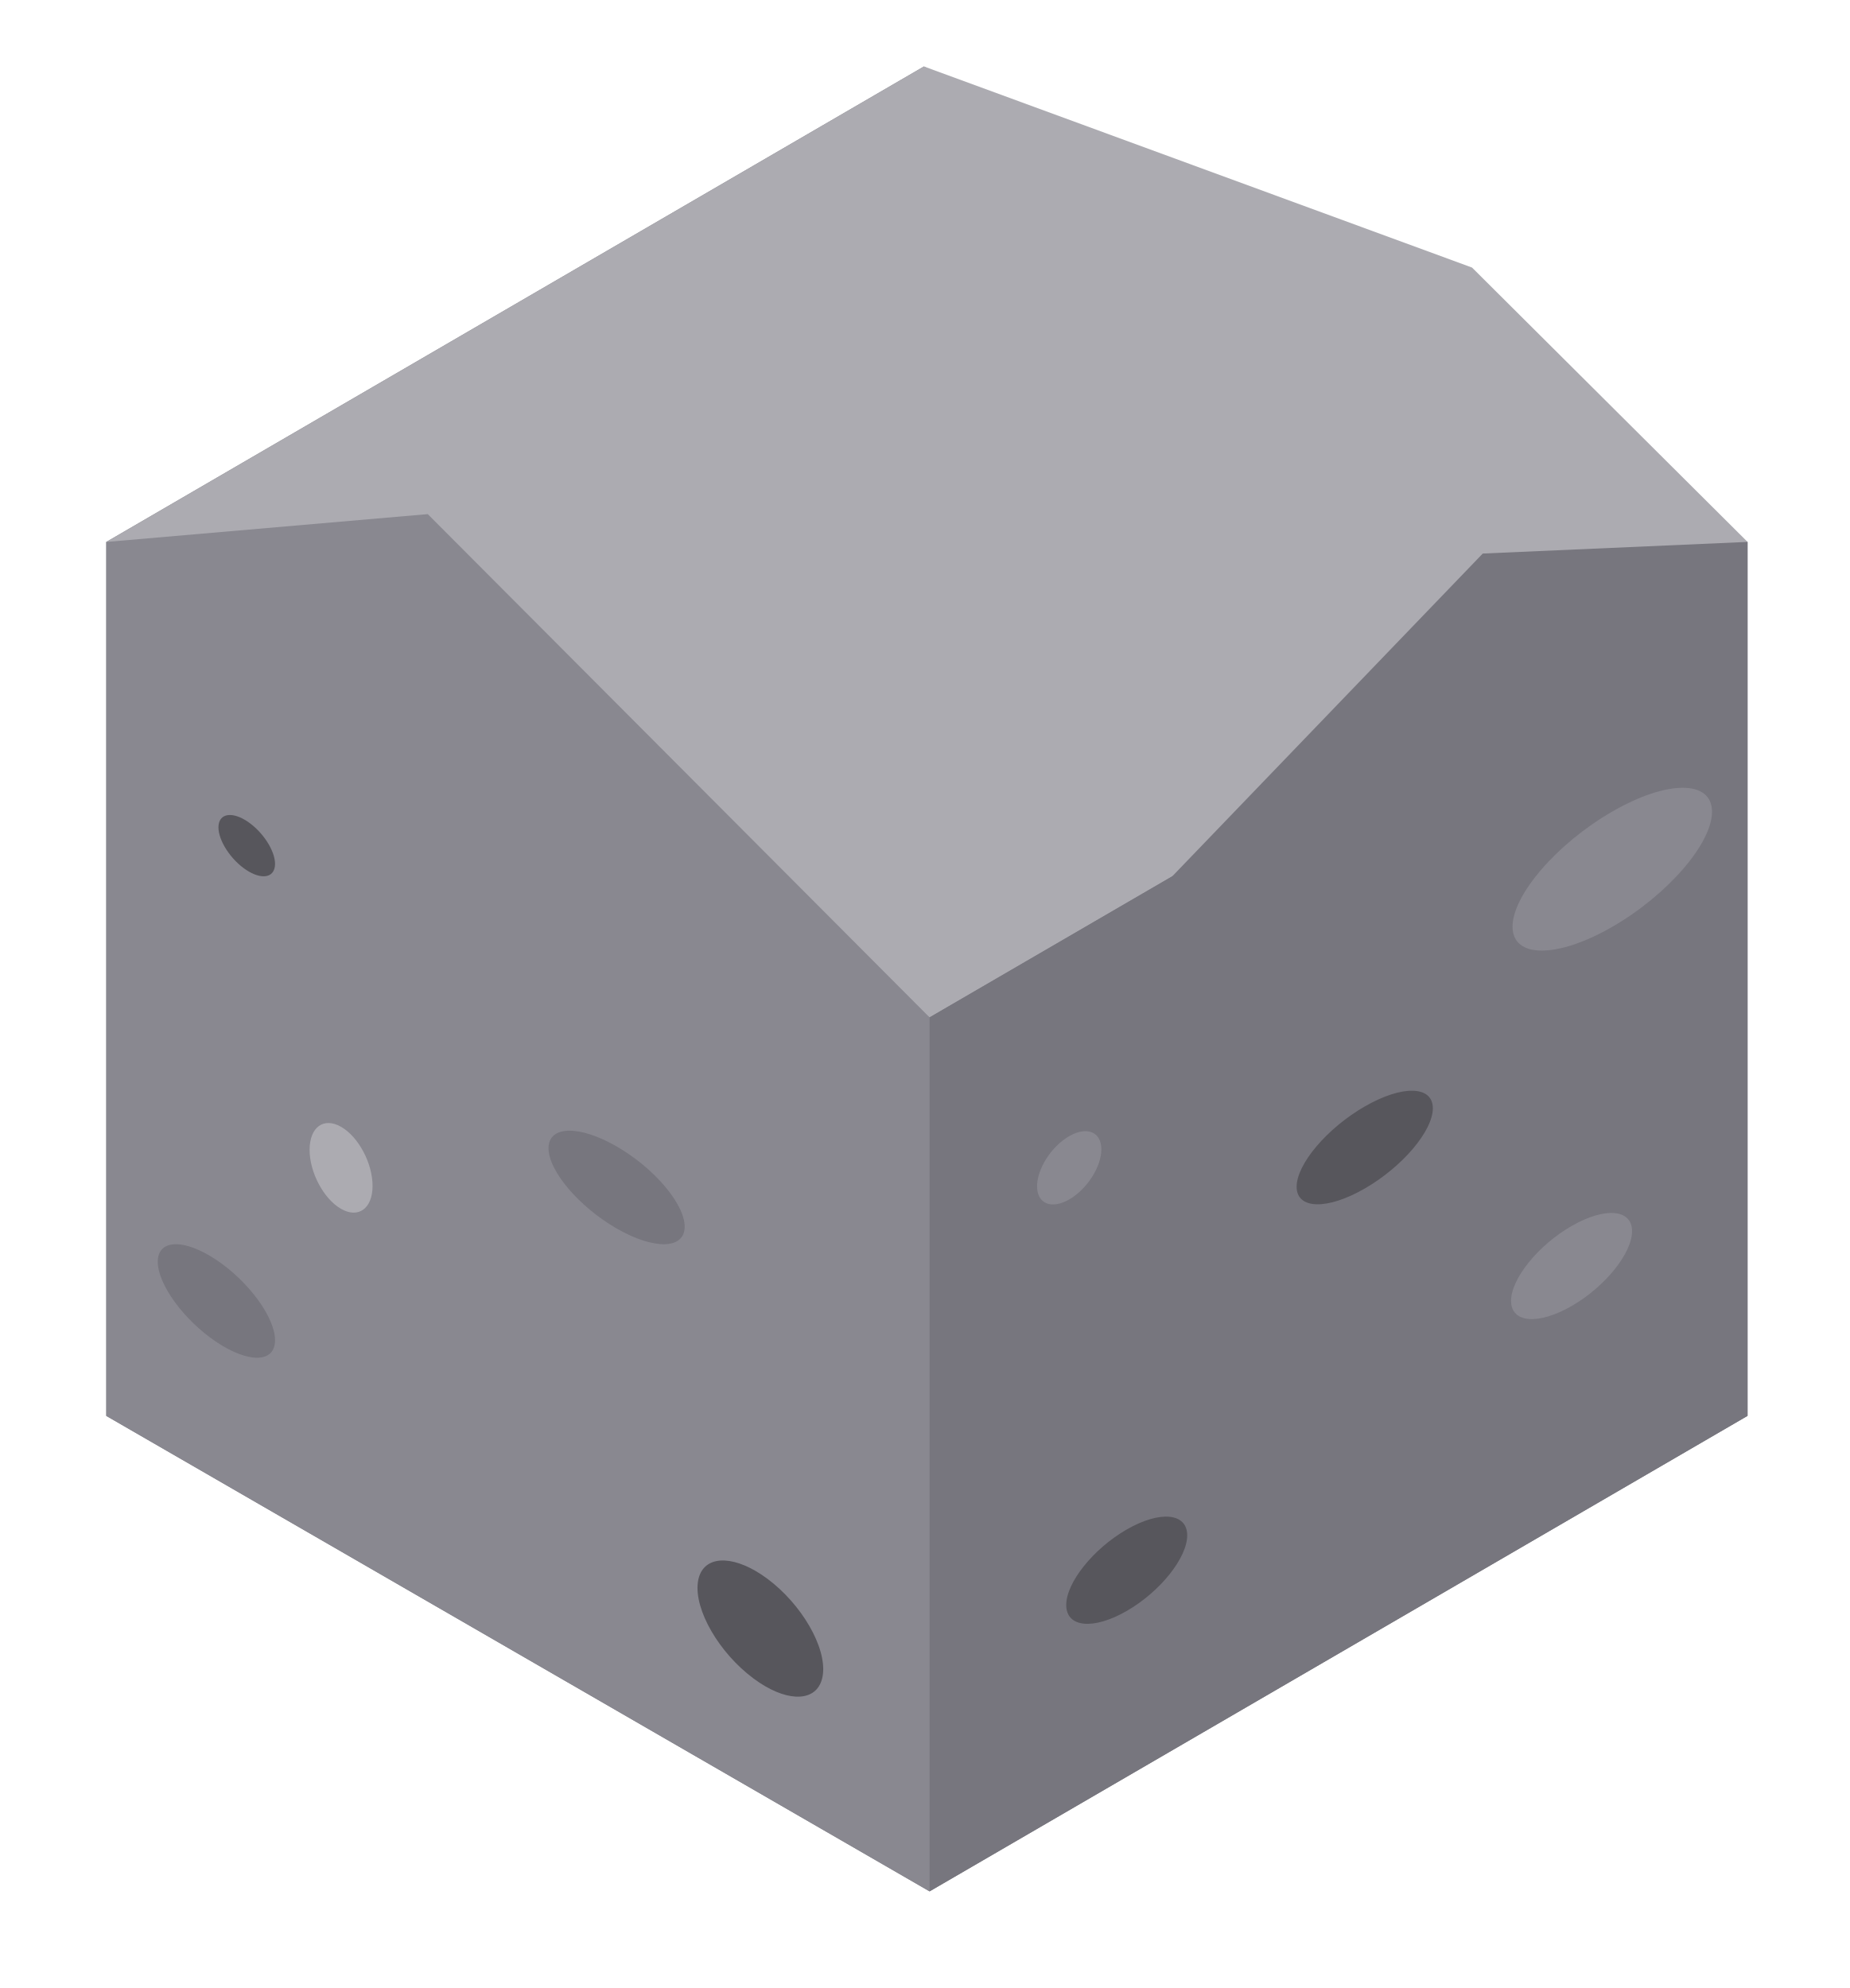
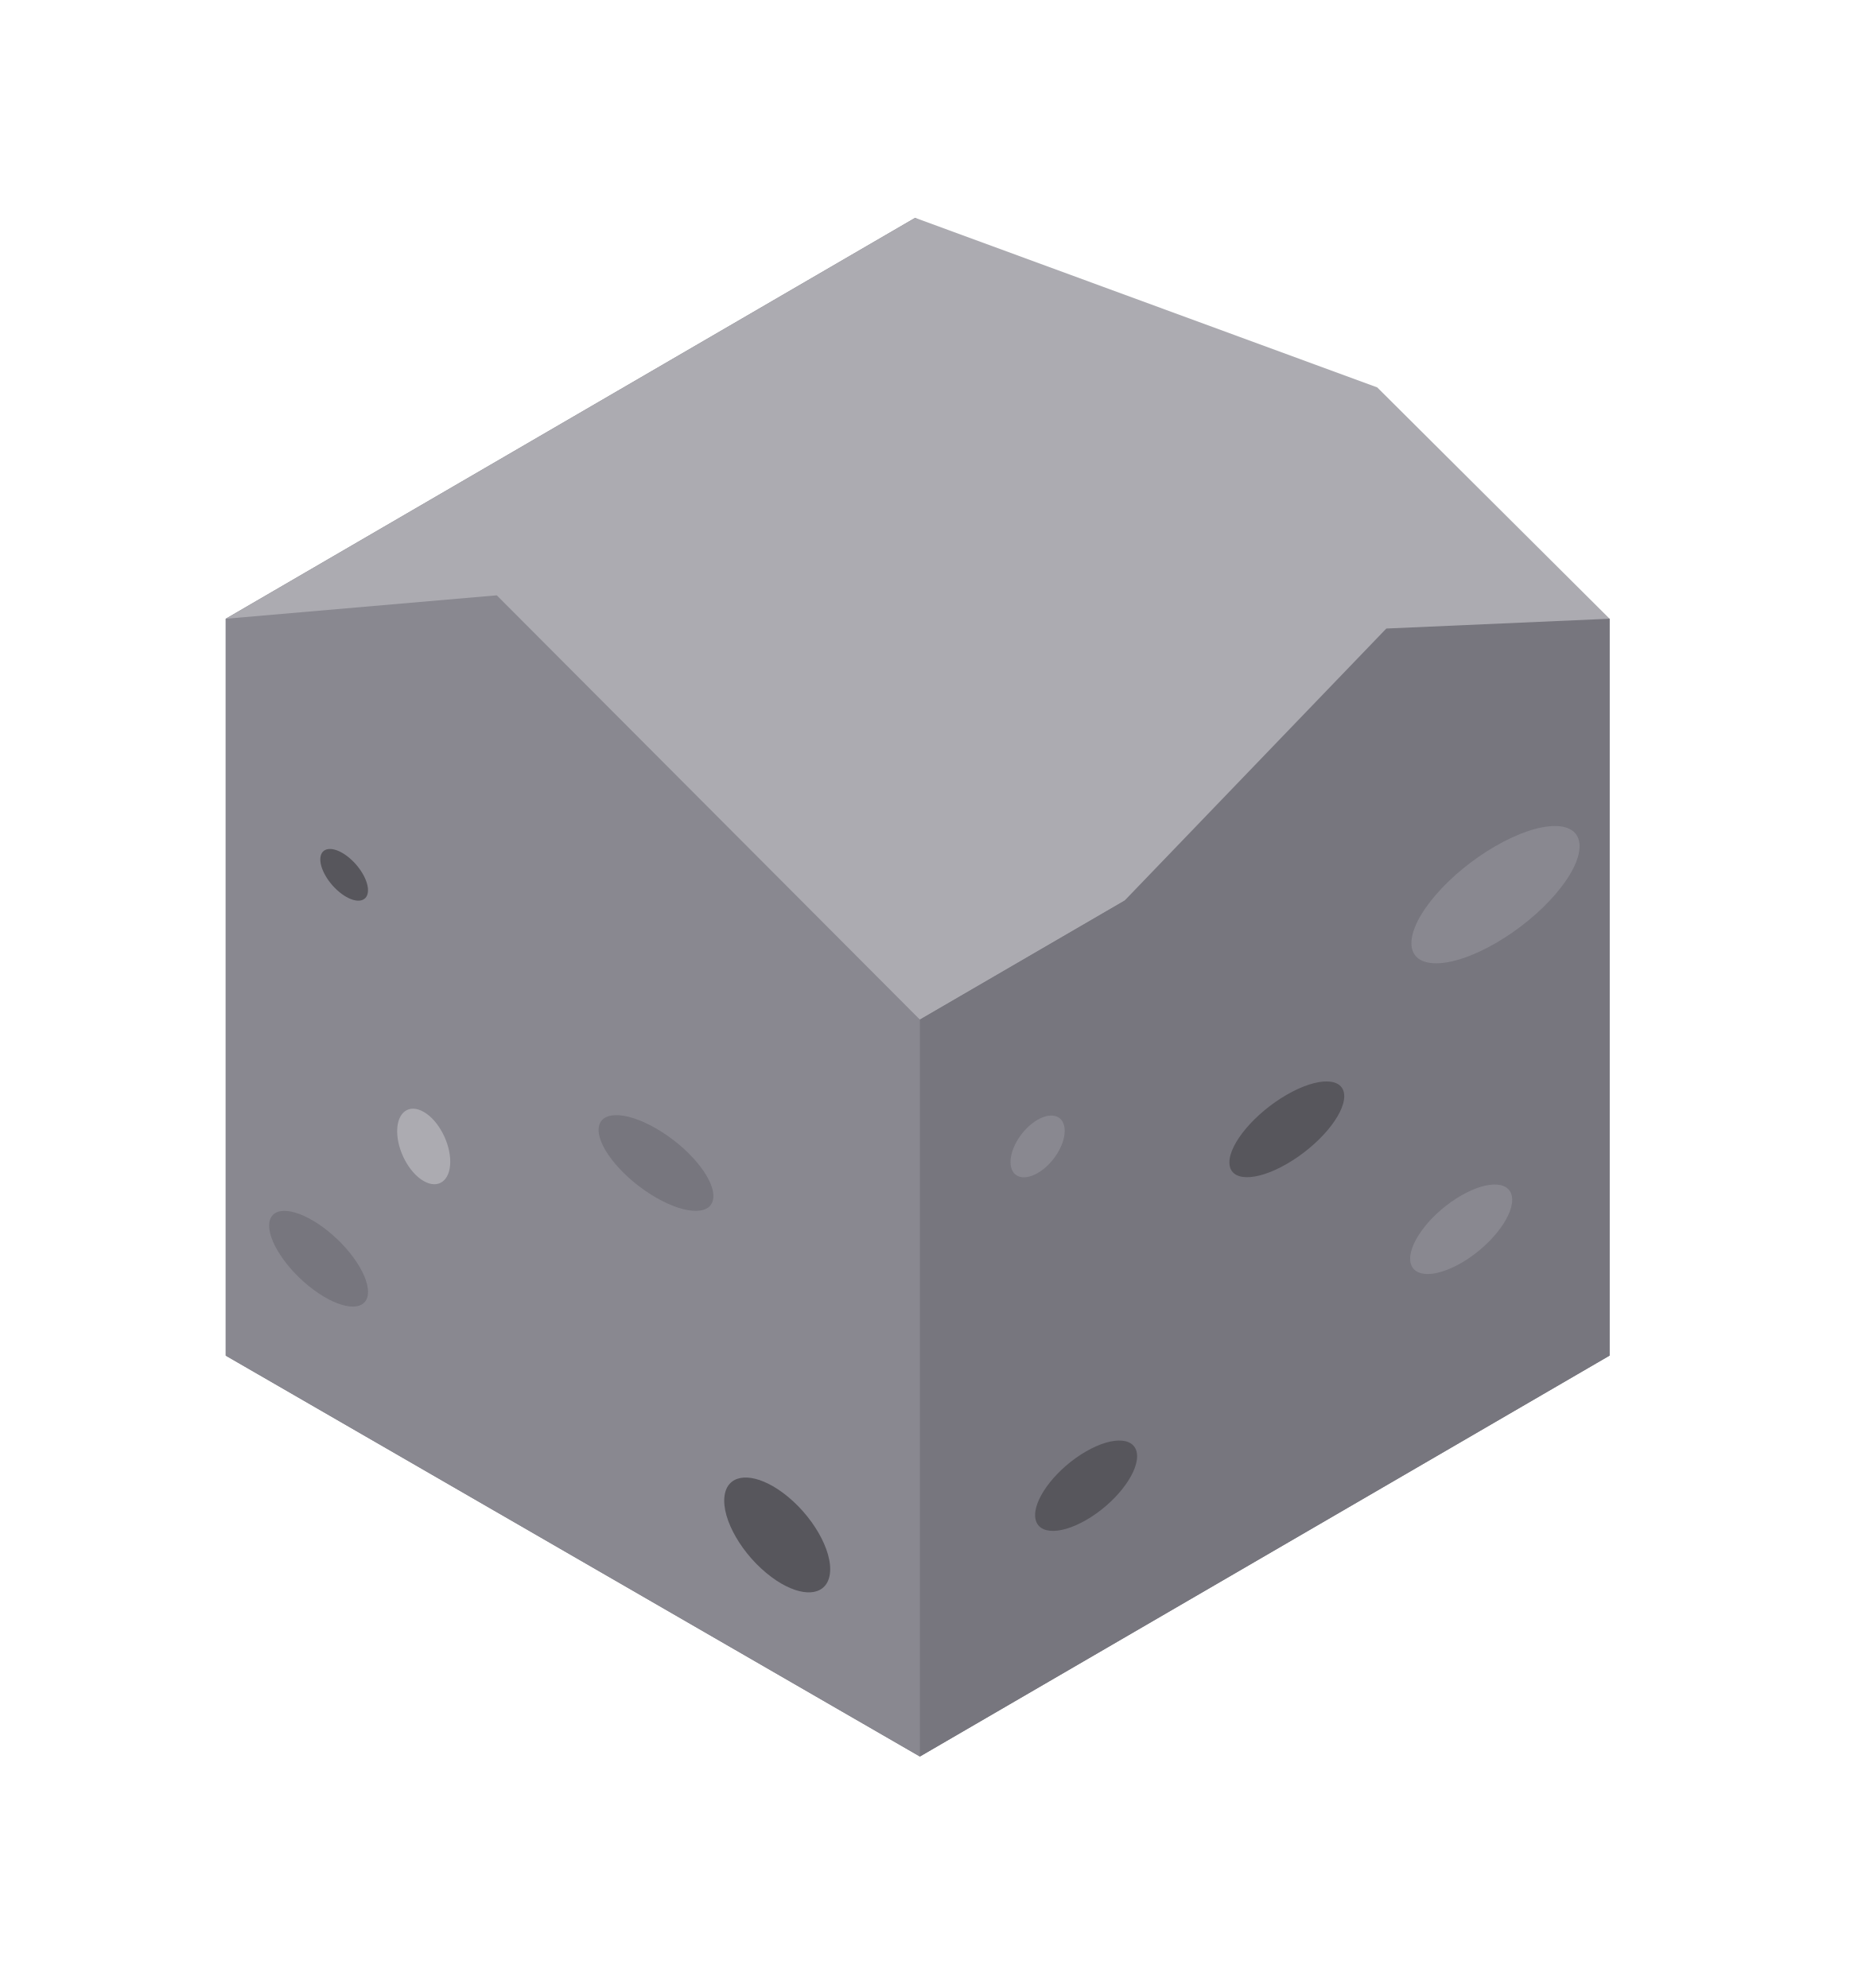
<svg xmlns="http://www.w3.org/2000/svg" version="1.1" id="Capa_1" x="0px" y="0px" width="64.14px" height="68.945px" viewBox="0 0 64.14 68.945" enable-background="new 0 0 64.14 68.945" xml:space="preserve">
-   <polygon fill="#77767E" points="32.037,2.305 3.685,18.795 3.685,49.104 32.232,65.594 60.594,49.103 60.594,18.794 " />
-   <polygon fill="#ACABB1" points="60.594,18.794 32.232,35.284 8.219,21.414 3.685,18.795 32.037,2.305 51.041,9.279 " />
-   <polygon fill="#77767E" points="60.594,18.794 60.594,49.103 32.232,65.594 32.232,35.284 40.647,30.391 51.413,19.197 " />
  <g>
-     <polygon fill="#898890" points="32.232,35.284 32.232,65.594 3.685,49.104 3.685,18.795 14.832,17.83  " />
-     <path fill="#898890" d="M55.899,28.148c1.909-1.103,3.46-1.104,3.463,0c0.004,1.102-1.542,2.888-3.452,3.991   c-1.91,1.103-3.461,1.104-3.465,0.002C52.443,31.037,53.99,29.25,55.899,28.148" />
-   </g>
-   <path fill="#57565C" d="M47.317,38.375c1.302-0.753,2.363-0.727,2.365,0.058s-1.054,2.032-2.358,2.784  c-1.304,0.754-2.363,0.727-2.365-0.057C44.957,40.375,46.012,39.128,47.317,38.375" />
+ </g>
  <g>
-     <path fill="#77767E" d="M21.385,39.761c1.303,0.753,2.358,1.999,2.355,2.784c-0.002,0.785-1.061,0.809-2.363,0.057   c-1.305-0.754-2.36-1.998-2.358-2.783C19.021,39.035,20.08,39.008,21.385,39.761" />
-     <path fill="#77767E" d="M7.508,43.698c1.122,0.753,2.031,1.999,2.029,2.784c-0.002,0.785-0.914,0.809-2.036,0.057   c-1.124-0.754-2.032-1.998-2.031-2.783C5.473,42.972,6.384,42.945,7.508,43.698" />
-   </g>
+ </g>
  <g>
-     <path fill="#57565C" d="M26.191,54.477c0.134,0.078,0.271,0.167,0.409,0.269c1.197,0.889,2.062,2.383,1.931,3.337   c-0.115,0.847-0.969,0.991-1.993,0.4c-0.134-0.078-0.271-0.168-0.409-0.271c-1.196-0.888-2.061-2.381-1.931-3.339   C24.313,54.029,25.167,53.887,26.191,54.477" />
-     <path fill="#57565C" d="M8.478,28.426c0.061,0.035,0.122,0.075,0.184,0.121c0.538,0.4,0.928,1.073,0.869,1.502   c-0.052,0.381-0.437,0.446-0.897,0.18c-0.061-0.035-0.122-0.075-0.185-0.121c-0.538-0.4-0.927-1.072-0.869-1.503   C7.632,28.225,8.017,28.16,8.478,28.426" />
-   </g>
-   <path fill="#ACABB1" d="M11.83,39.081c0.603,0.347,1.091,1.267,1.088,2.052c-0.002,0.782-0.494,1.136-1.097,0.788  c-0.603-0.348-1.088-1.266-1.086-2.048C10.737,39.086,11.227,38.732,11.83,39.081" />
-   <path fill="#57565C" d="M39.063,53.046c1.158-0.668,2.1-0.58,2.102,0.198c0.002,0.779-0.936,1.955-2.094,2.623  c-1.159,0.669-2.098,0.579-2.101-0.201C36.968,54.888,37.904,53.715,39.063,53.046" />
+ </g>
  <g>
-     <path fill="#898890" d="M54.489,42.521c1.159-0.669,2.098-0.592,2.101,0.174c0.001,0.766-0.935,1.929-2.093,2.597   c-1.159,0.669-2.101,0.591-2.103-0.175C52.392,44.352,53.329,43.189,54.489,42.521" />
-     <path fill="#898890" d="M37.07,39.405c0.617-0.356,1.117-0.154,1.118,0.452c0.002,0.604-0.495,1.383-1.112,1.739   c-0.615,0.356-1.115,0.153-1.117-0.452C35.957,40.539,36.454,39.76,37.07,39.405" />
+ </g>
+   <g>
+ </g>
+   <g>
+ </g>
+   <g>
+ </g>
+   <g>
+ </g>
+   <g>
+ </g>
+   <g>
+ </g>
+   <g>
+ </g>
+   <g>
+ </g>
+   <g>
+ </g>
+   <g>
+ </g>
+   <g>
+     <polygon fill="#77767E" points="31.732,7.555 7.827,21.459 7.827,47.014 31.896,60.917 55.81,47.013 55.81,21.458  " />
+     <polygon fill="#ACABB1" points="55.81,21.458 31.896,35.361 11.65,23.667 7.827,21.459 31.732,7.555 47.755,13.436  " />
+     <polygon fill="#77767E" points="55.81,21.458 55.81,47.013 31.896,60.917 31.896,35.361 38.991,31.236 48.069,21.798  " />
+     <g>
+       <polygon fill="#898890" points="31.896,35.361 31.896,60.917 7.827,47.014 7.827,21.459 17.225,20.646   " />
+       <path fill="#898890" d="M51.851,29.345c1.609-0.93,2.917-0.931,2.919,0c0.004,0.929-1.3,2.435-2.91,3.365    c-1.61,0.93-2.918,0.931-2.921,0.002C48.937,31.781,50.242,30.273,51.851,29.345" />
+     </g>
+     <path fill="#57565C" d="M44.615,37.967c1.099-0.634,1.993-0.613,1.995,0.049c0.001,0.662-0.889,1.713-1.988,2.347   c-1.1,0.636-1.993,0.613-1.994-0.047C42.625,39.654,43.515,38.603,44.615,37.967" />
+     <g>
+       <path fill="#77767E" d="M22.75,39.136c1.099,0.635,1.989,1.685,1.986,2.347c-0.002,0.662-0.895,0.682-1.992,0.048    c-1.101-0.636-1.99-1.685-1.988-2.347C20.757,38.524,21.65,38.501,22.75,39.136" />
+       <path fill="#77767E" d="M11.05,42.456c0.946,0.635,1.712,1.685,1.711,2.347c-0.001,0.662-0.771,0.682-1.717,0.048    c-0.948-0.636-1.713-1.685-1.712-2.347C9.335,41.844,10.102,41.821,11.05,42.456" />
+     </g>
+     <g>
+       <path fill="#57565C" d="M26.802,51.544c0.113,0.066,0.229,0.141,0.345,0.227c1.009,0.75,1.738,2.01,1.628,2.813    c-0.097,0.715-0.817,0.836-1.68,0.337c-0.114-0.065-0.229-0.142-0.345-0.228c-1.008-0.749-1.738-2.008-1.628-2.815    C25.219,51.167,25.939,51.046,26.802,51.544" />
+       <path fill="#57565C" d="M11.868,29.579c0.051,0.029,0.103,0.063,0.155,0.102c0.454,0.338,0.782,0.905,0.732,1.267    c-0.043,0.321-0.368,0.376-0.756,0.152c-0.052-0.03-0.103-0.063-0.156-0.103c-0.454-0.337-0.782-0.903-0.732-1.267    C11.155,29.41,11.479,29.355,11.868,29.579" />
+     </g>
+     <path fill="#ACABB1" d="M14.695,38.563c0.508,0.292,0.919,1.068,0.917,1.73c-0.002,0.66-0.417,0.958-0.925,0.664   c-0.508-0.293-0.917-1.067-0.916-1.727C13.772,38.567,14.186,38.269,14.695,38.563" />
+     <path fill="#57565C" d="M37.656,50.337c0.976-0.563,1.771-0.489,1.772,0.167c0.001,0.656-0.789,1.648-1.766,2.211   c-0.977,0.563-1.769,0.488-1.771-0.17C35.889,51.89,36.678,50.901,37.656,50.337" />
+     <g>
+       <path fill="#898890" d="M50.662,41.463c0.978-0.564,1.769-0.499,1.771,0.147c0.001,0.646-0.789,1.626-1.765,2.19    c-0.977,0.564-1.771,0.498-1.773-0.147C48.894,43.007,49.684,42.026,50.662,41.463" />
+       <path fill="#898890" d="M35.975,38.836c0.52-0.301,0.942-0.13,0.942,0.38c0.002,0.509-0.417,1.167-0.937,1.466    c-0.519,0.3-0.941,0.129-0.942-0.381C35.037,39.792,35.456,39.135,35.975,38.836" />
+     </g>
  </g>
</svg>
